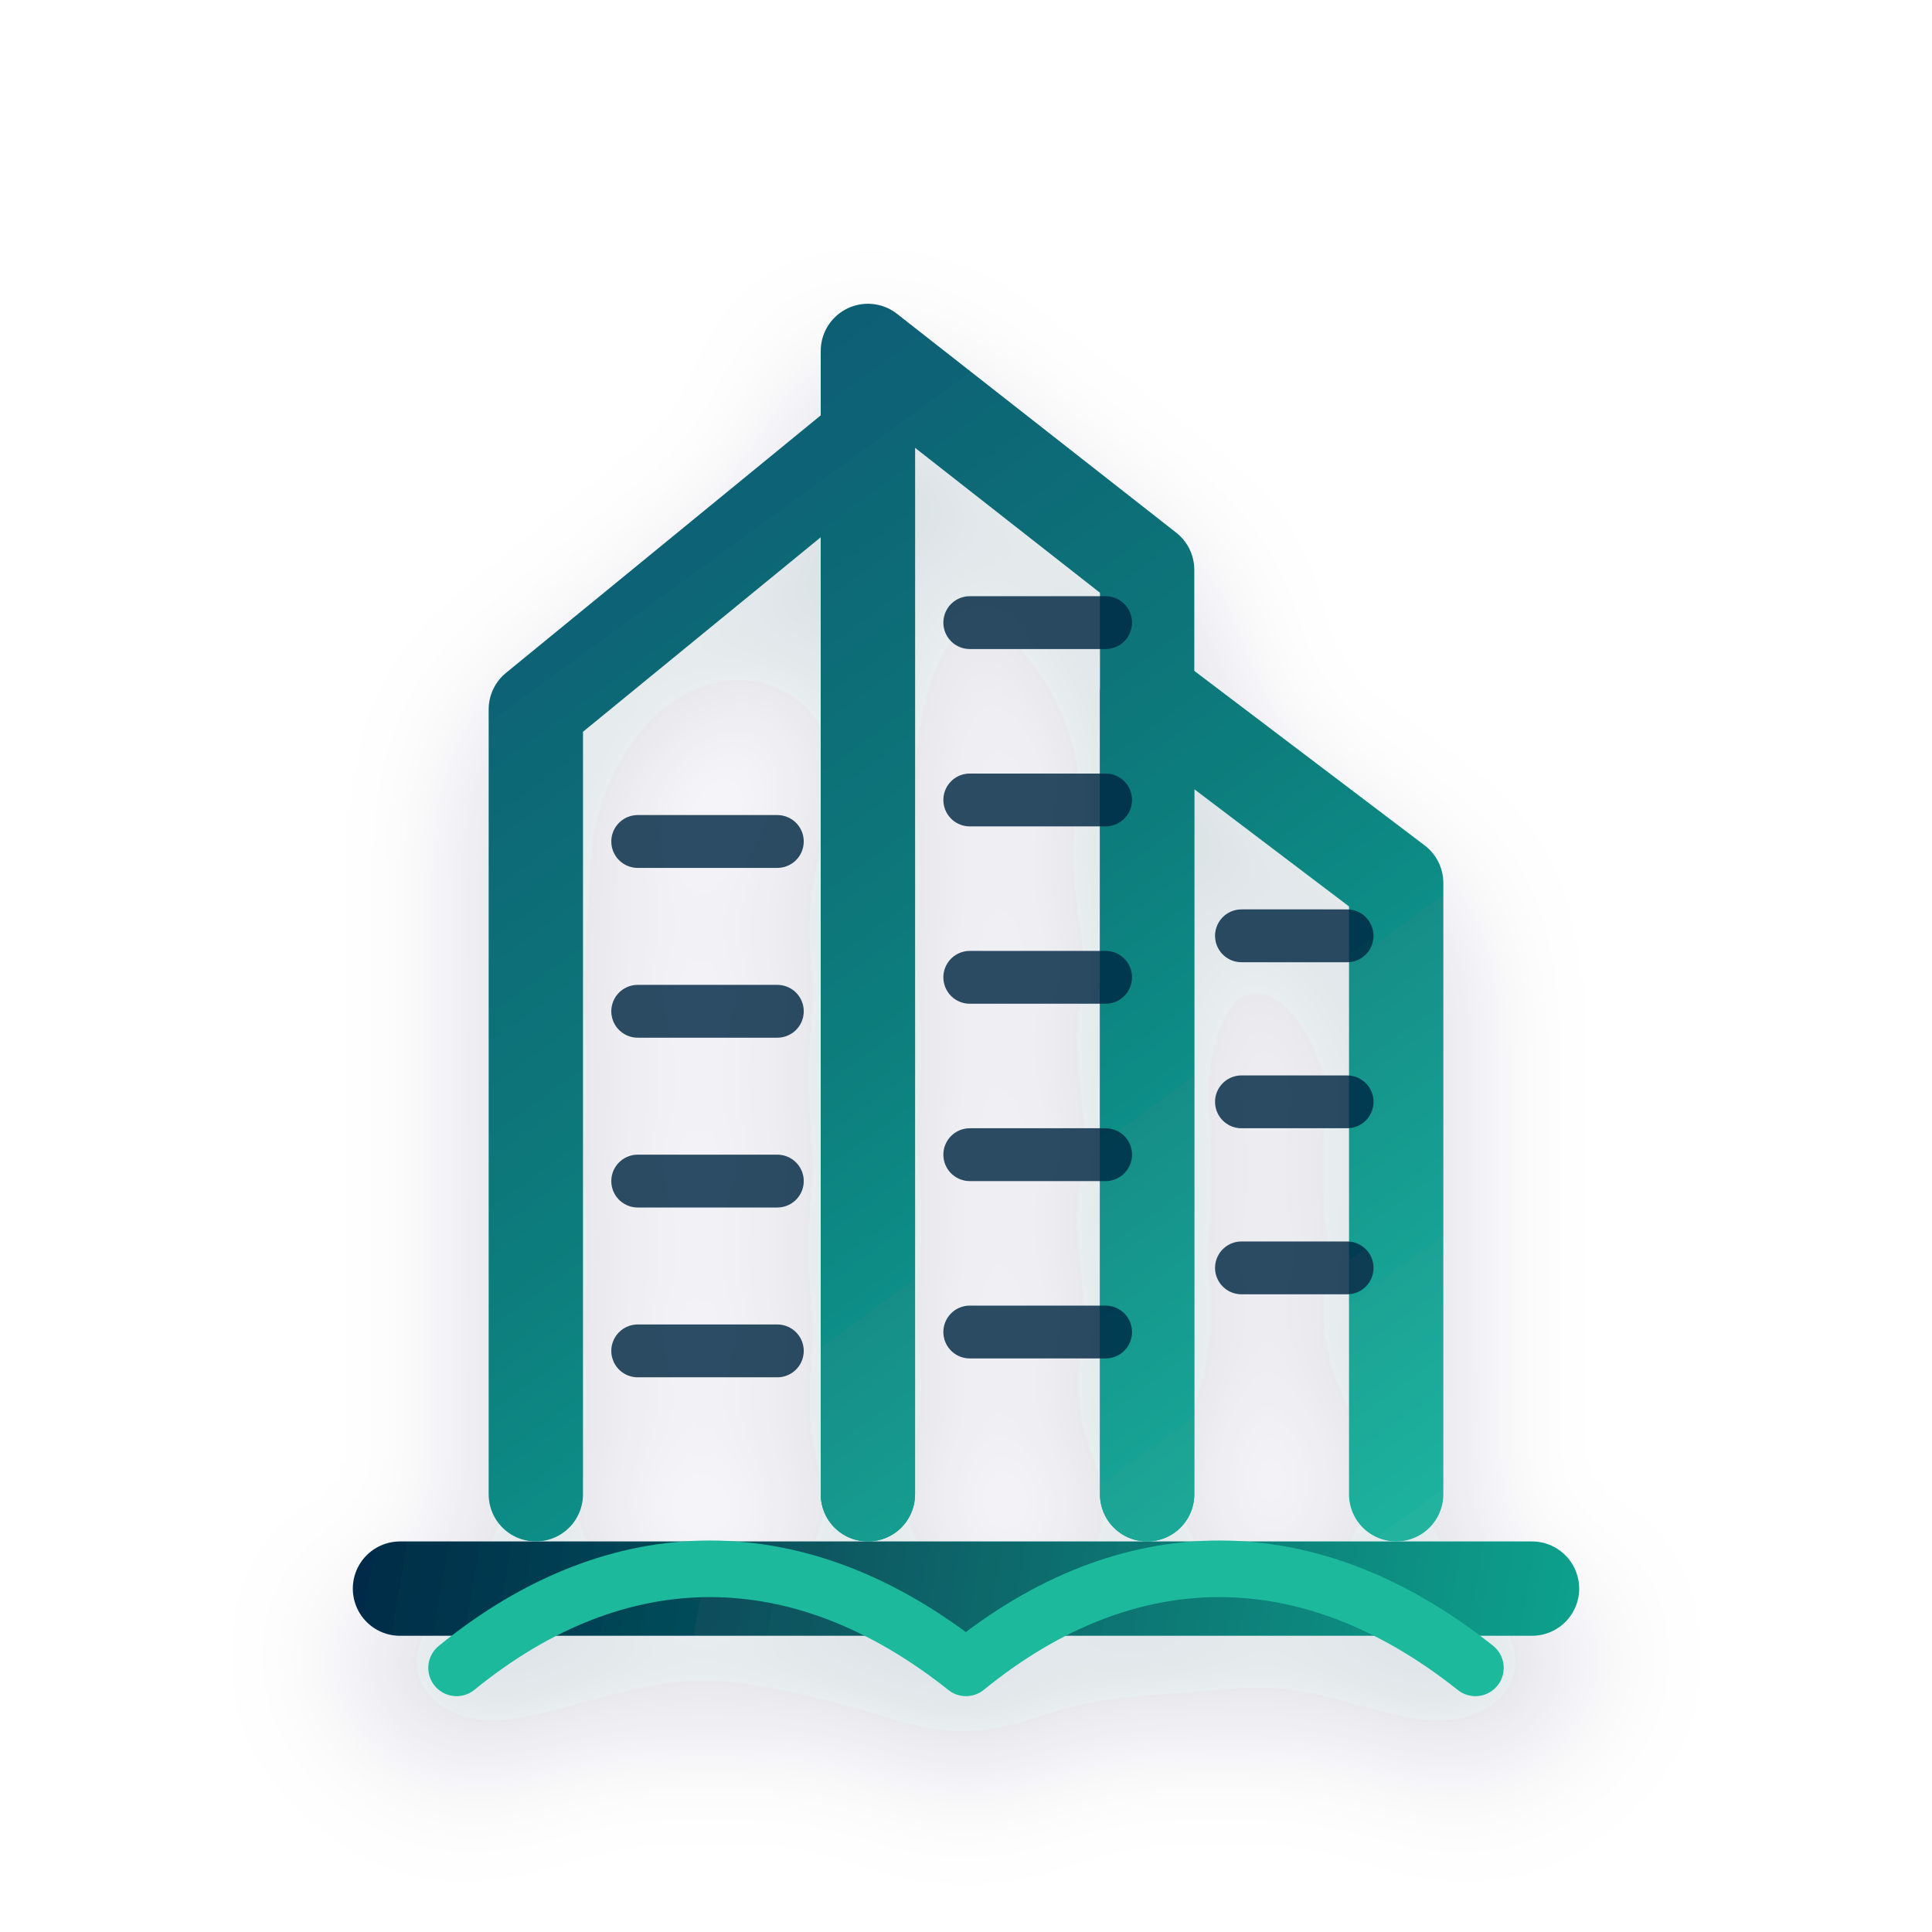
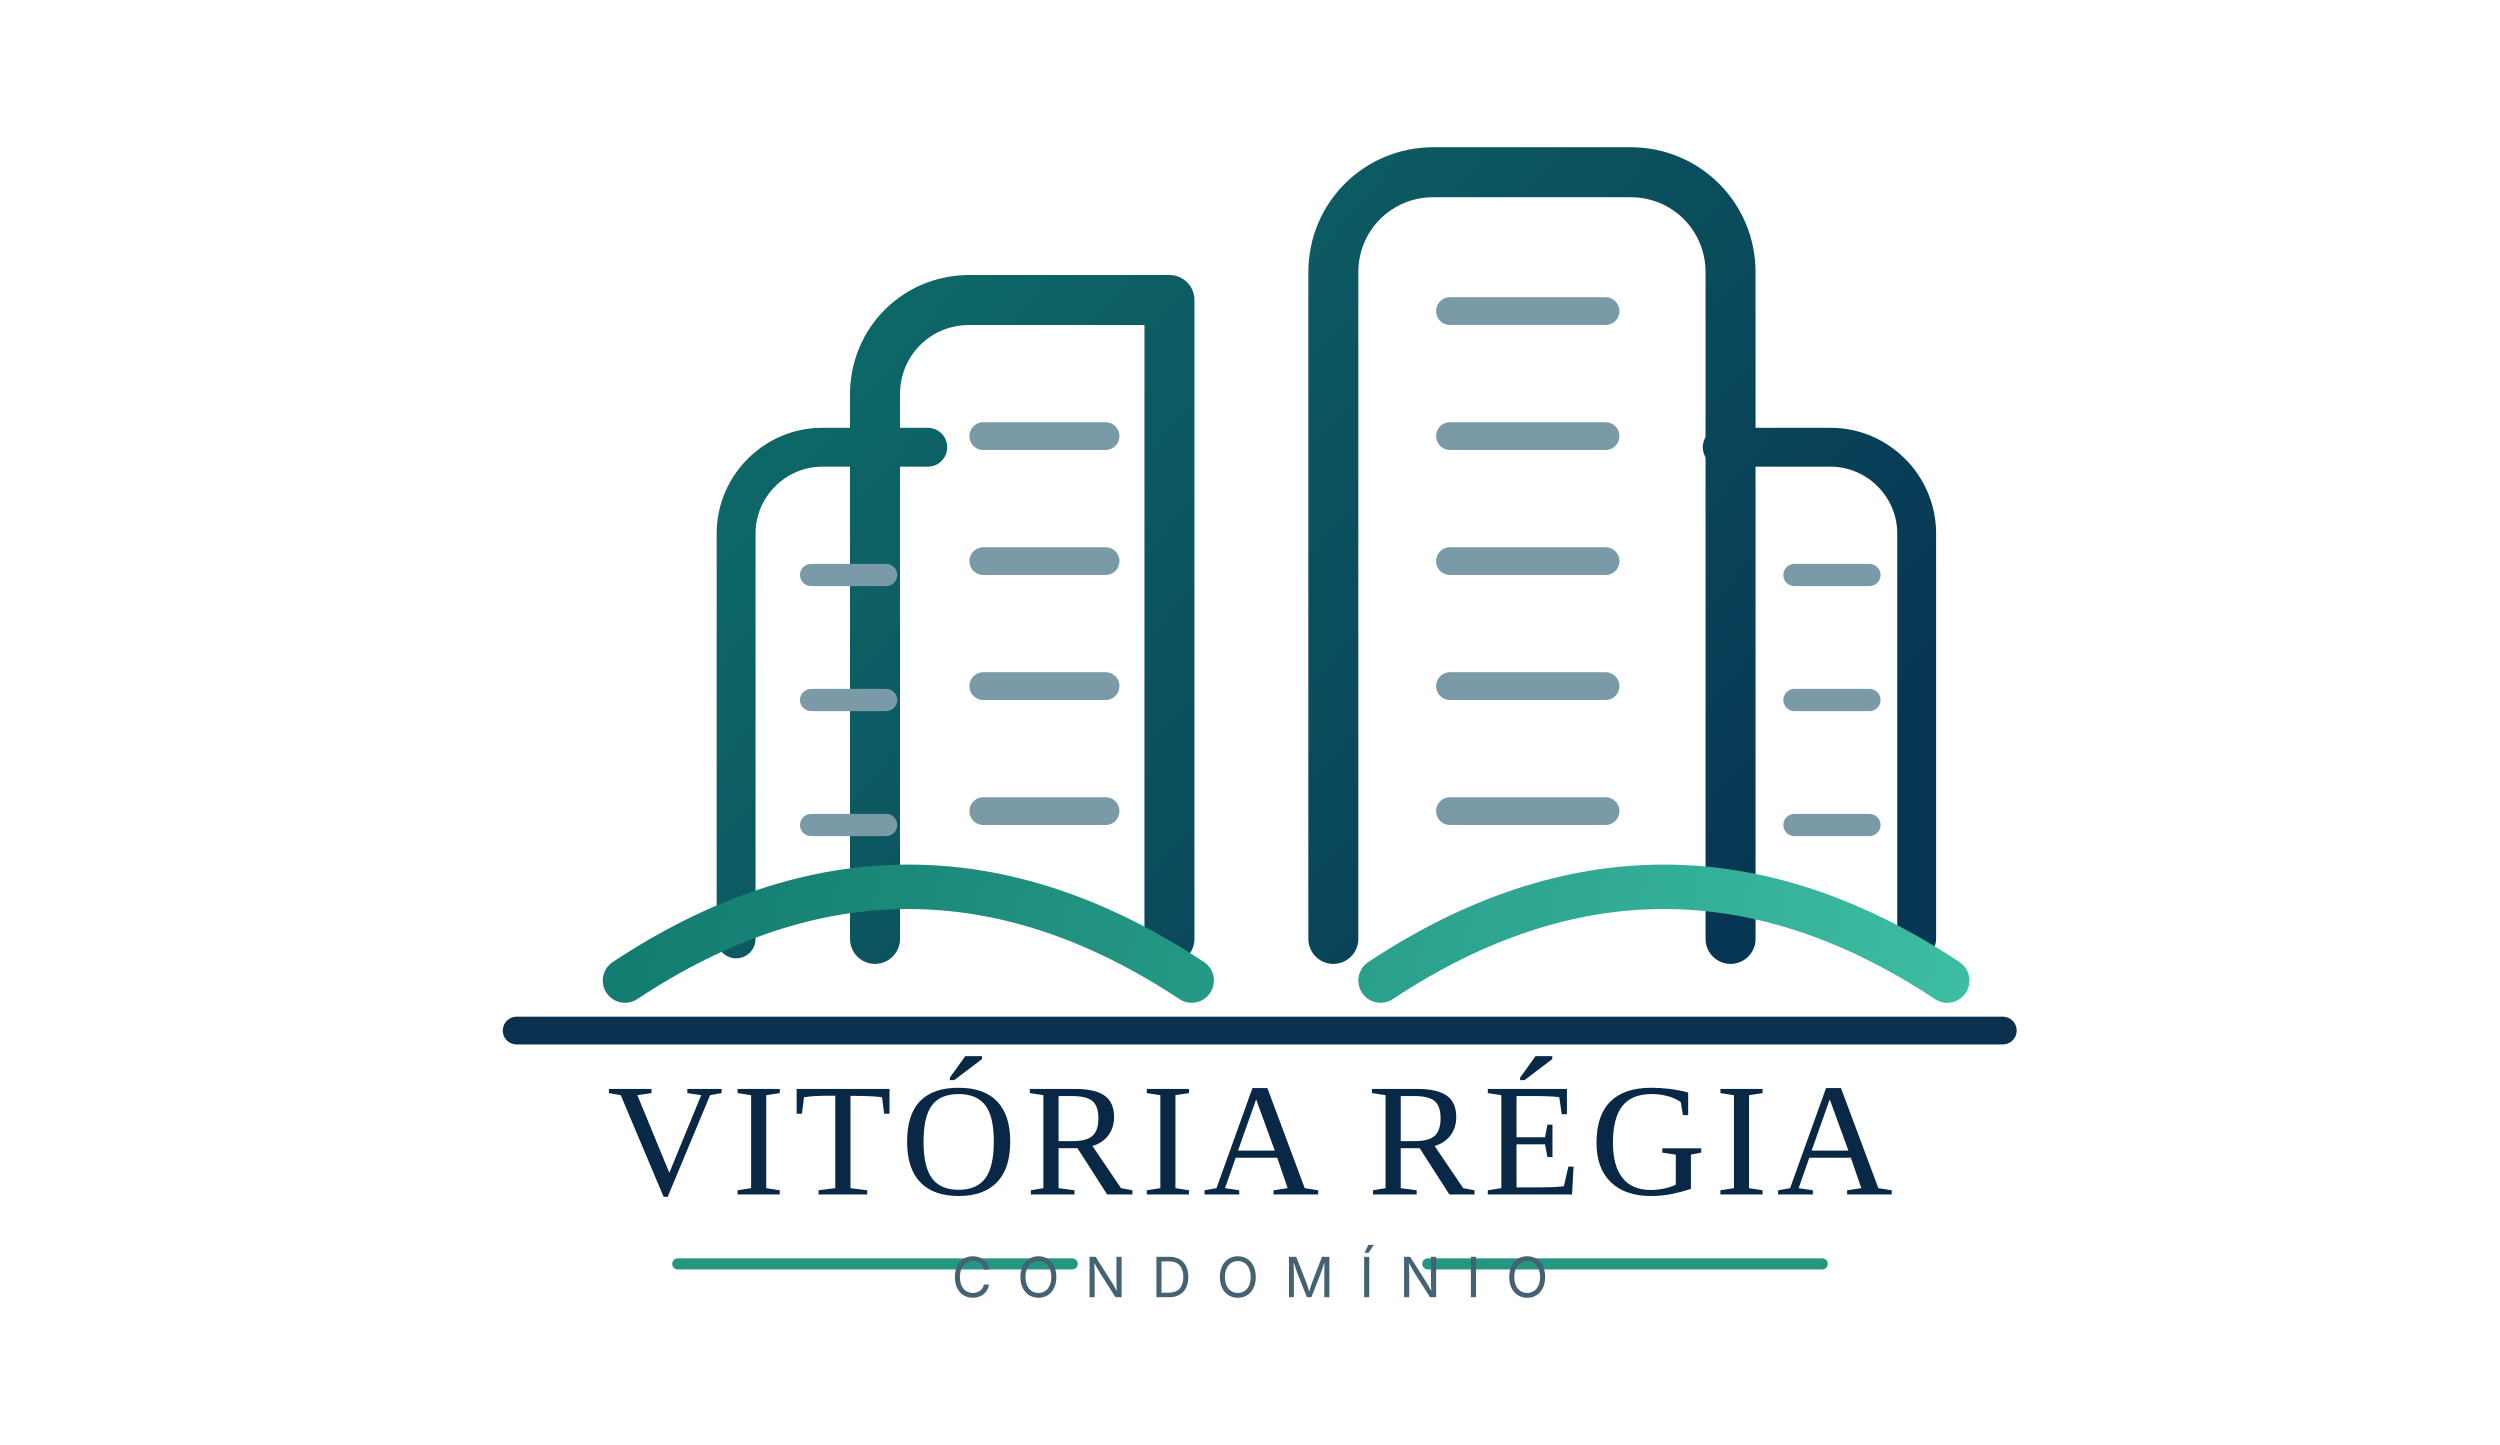
- <svg xmlns="http://www.w3.org/2000/svg" viewBox="0 0 512 512" role="img" aria-label="Condomínio Vitória Régia">
+ <svg xmlns="http://www.w3.org/2000/svg" viewBox="0 0 900 520" role="img" aria-label="Vitória Régia Condomínio">
  <defs>
-     <linearGradient id="a" x1="116" y1="56" x2="404" y2="452" gradientUnits="userSpaceOnUse">
-       <stop stop-color="#0b4e6f" />
-       <stop offset=".48" stop-color="#0a7b7b" />
-       <stop offset="1" stop-color="#26c2a8" />
+     <linearGradient id="tower" x1="270" y1="80" x2="600" y2="360" gradientUnits="userSpaceOnUse">
+       <stop stop-color="#0f6f6a" />
+       <stop offset="1" stop-color="#073654" />
    </linearGradient>
-     <linearGradient id="b" x1="88" y1="404" x2="424" y2="462" gradientUnits="userSpaceOnUse">
-       <stop stop-color="#032845" />
-       <stop offset="1" stop-color="#0fa58f" />
+     <linearGradient id="soft" x1="160" y1="270" x2="730" y2="410" gradientUnits="userSpaceOnUse">
+       <stop stop-color="#0c7168" />
+       <stop offset="1" stop-color="#40c2a6" />
    </linearGradient>
-     <filter id="s" x="-20%" y="-20%" width="140%" height="140%">
-       <feDropShadow dx="0" dy="18" stdDeviation="18" flood-color="#032845" flood-opacity=".18" />
-     </filter>
  </defs>
-   <rect width="512" height="512" rx="110" fill="none" />
-   <g filter="url(#s)" fill="none" stroke-linecap="round" stroke-linejoin="round">
-     <path d="M106 421h300" stroke="url(#b)" stroke-width="25" />
-     <path d="M142 396V188l88-72v280" stroke="url(#a)" stroke-width="25" />
-     <path d="M230 396V93l74 58v245" stroke="url(#a)" stroke-width="25" />
-     <path d="M304 396V184l66 50v162" stroke="url(#a)" stroke-width="25" />
-     <path d="M169 223h37M169 268h37M169 313h37M169 358h37M257 165h36M257 212h36M257 259h36M257 306h36M257 353h36M329 248h28M329 292h28M329 336h28" stroke="#032845" stroke-opacity=".82" stroke-width="14" />
-     <path d="M121 442c43-35 91-35 135 0 43-35 91-35 135 0" stroke="#1bb99d" stroke-width="15" />
+   <g fill="none" stroke-linecap="round" stroke-linejoin="round">
+     <path d="M315 338V142c0-19 15-34 34-34h72v230" stroke="url(#tower)" stroke-width="18" />
+     <path d="M480 338V98c0-20 16-36 36-36h71c20 0 36 16 36 36v240" stroke="url(#tower)" stroke-width="18" />
+     <path d="M265 338V192c0-17 14-31 31-31h38" stroke="url(#tower)" stroke-width="14" />
+     <path d="M620 161h39c17 0 31 14 31 31v146" stroke="url(#tower)" stroke-width="14" />
+     <path d="M354 157h44M354 202h44M354 247h44M354 292h44" stroke="#799aa6" stroke-width="10" />
+     <path d="M522 112h56M522 157h56M522 202h56M522 247h56M522 292h56" stroke="#799aa6" stroke-width="10" />
+     <path d="M292 207h27M292 252h27M292 297h27M646 207h27M646 252h27M646 297h27" stroke="#799aa6" stroke-width="8" />
+     <path d="M225 353c68-45 136-45 204 0" stroke="url(#soft)" stroke-width="16" />
+     <path d="M497 353c68-45 136-45 204 0" stroke="url(#soft)" stroke-width="16" />
+     <path d="M186 371h535" stroke="#0a314f" stroke-width="10" />
  </g>
+   <text x="450" y="430" text-anchor="middle" font-family="Georgia, 'Times New Roman', serif" font-size="58" letter-spacing="3" fill="#082846">VITÓRIA RÉGIA</text>
+   <path d="M244 455h142M514 455h142" stroke="#249681" stroke-width="4" stroke-linecap="round" />
+   <text x="450" y="467" text-anchor="middle" font-family="Inter, Arial, sans-serif" font-size="20" letter-spacing="9" fill="#456273">CONDOMÍNIO</text>
</svg>
